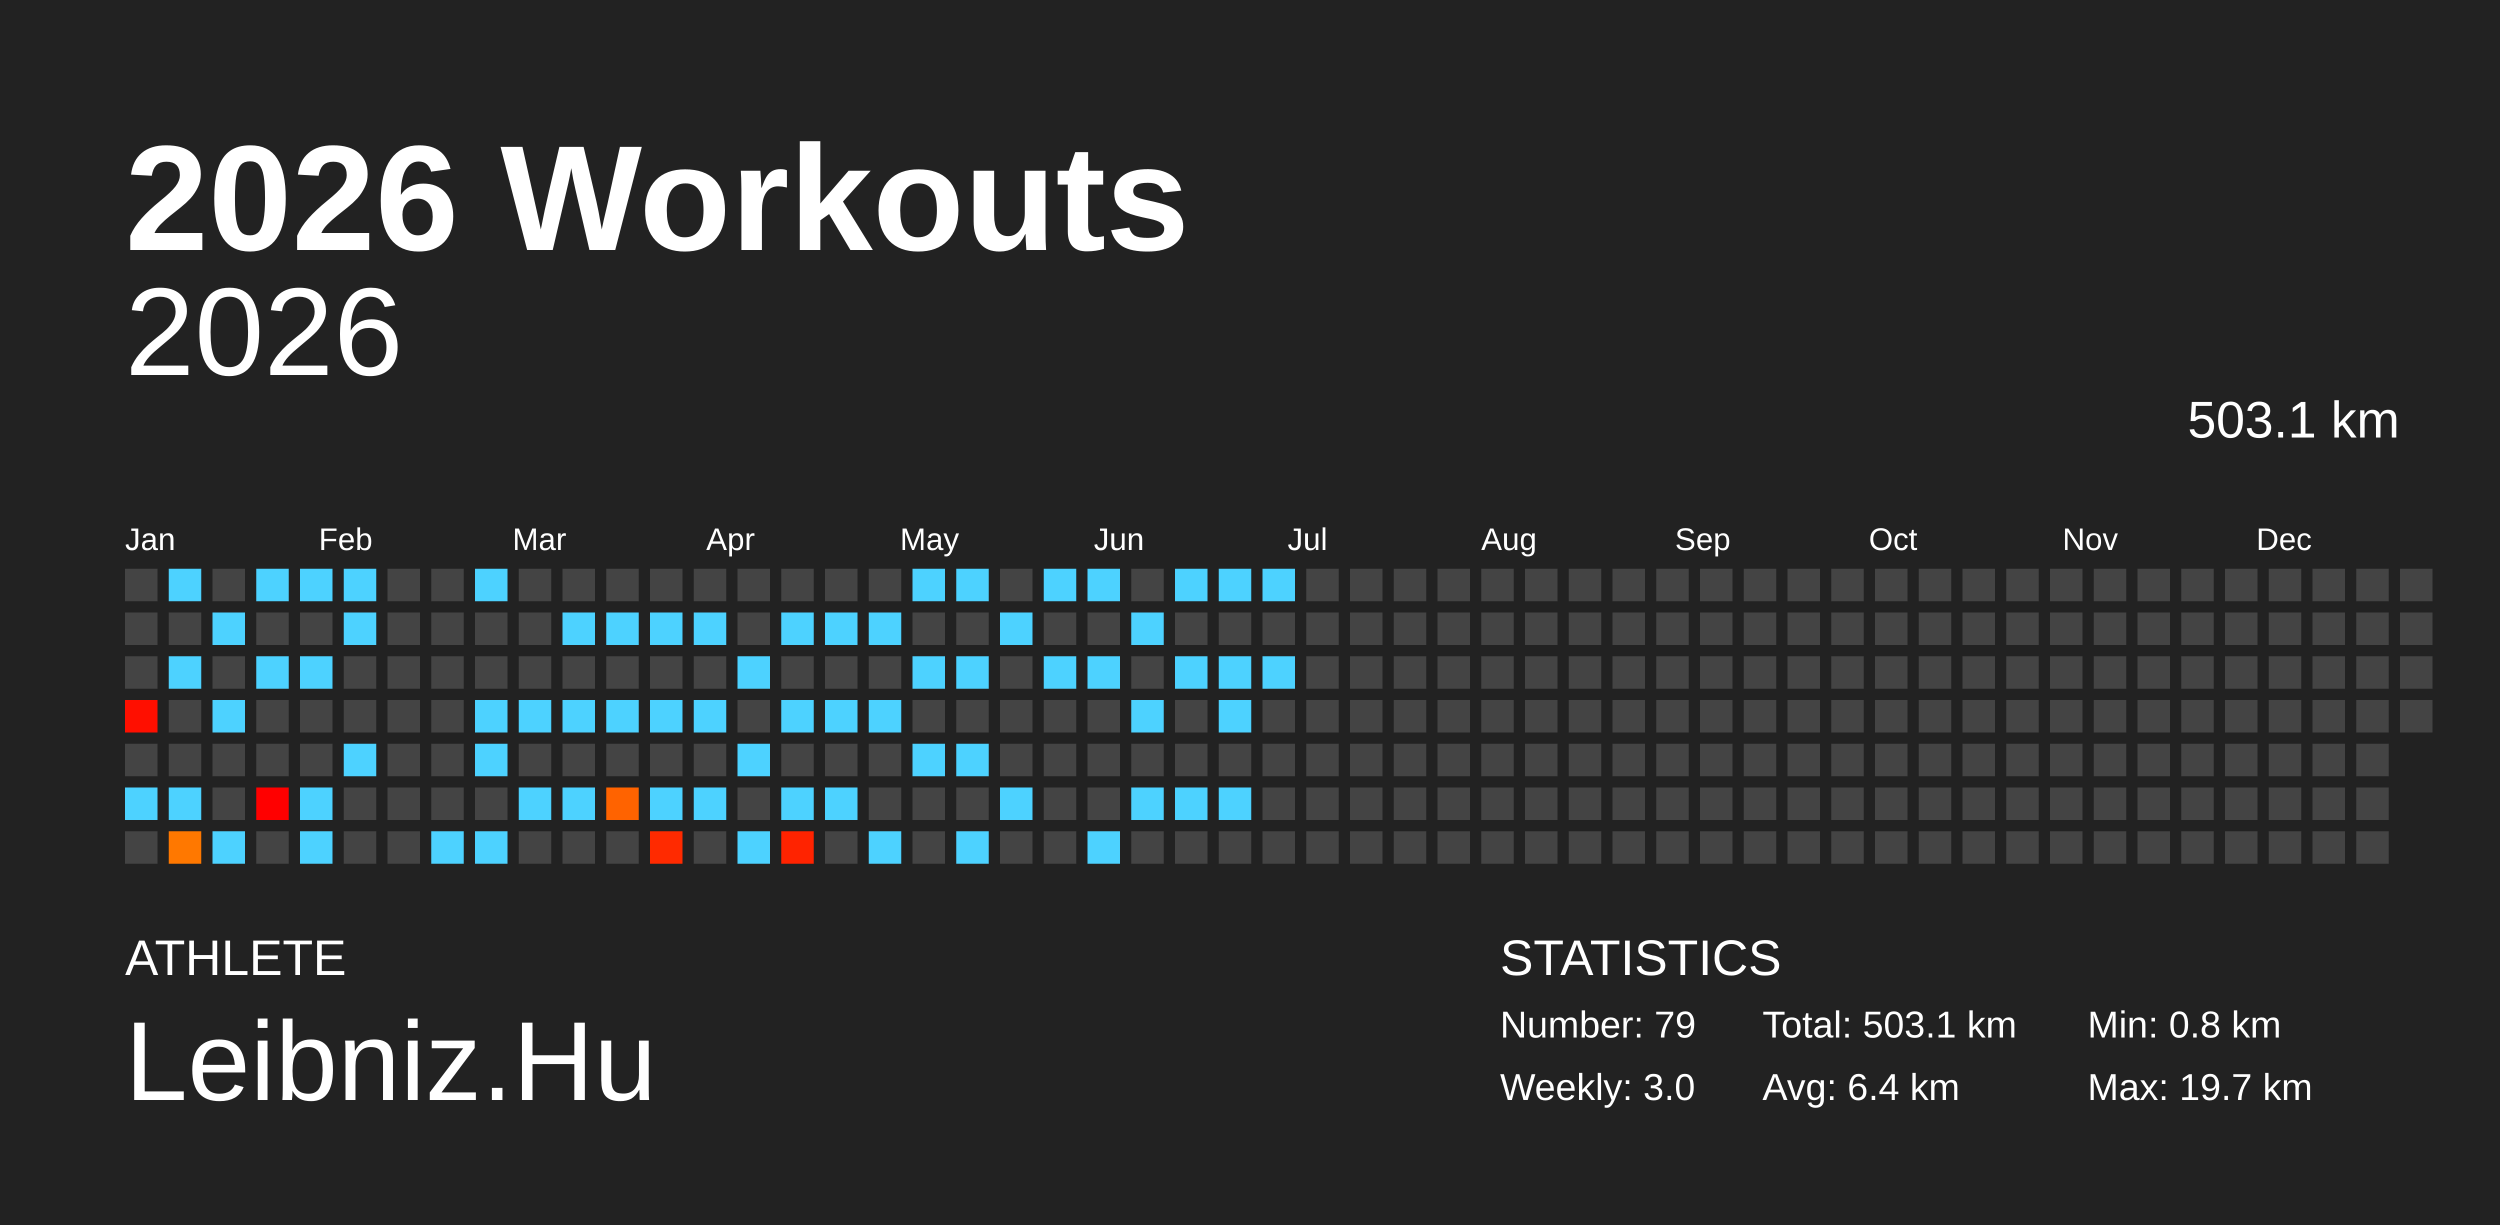
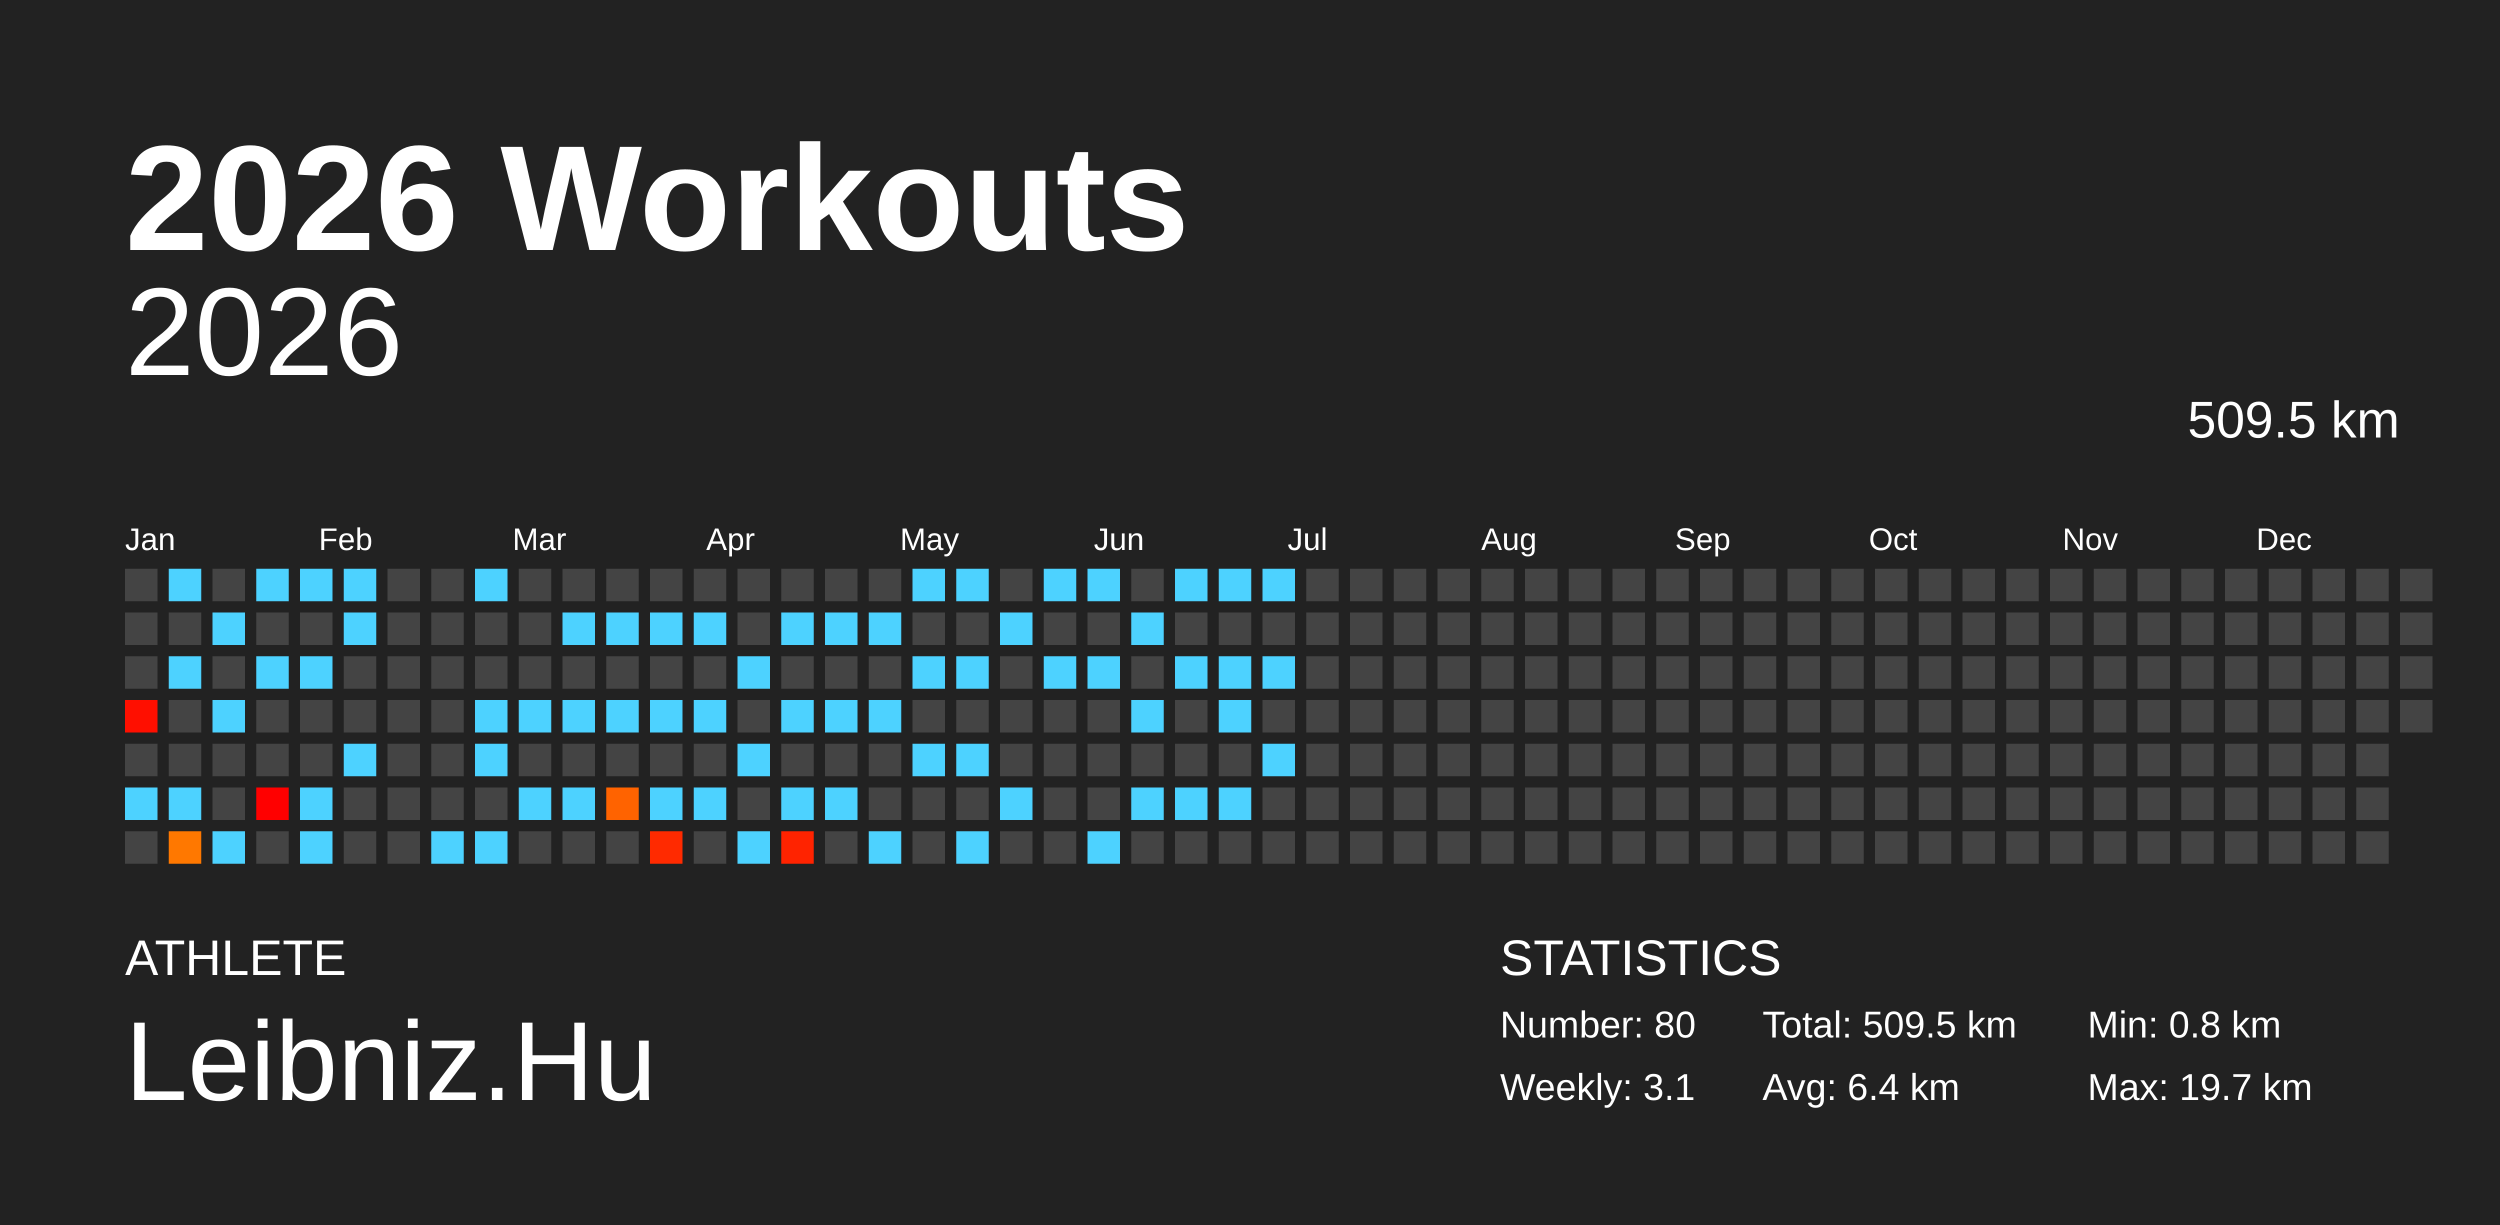
<svg xmlns="http://www.w3.org/2000/svg" baseProfile="full" height="98mm" version="1.1" viewBox="0,0,200,98" width="200mm">
  <defs />
  <rect fill="#222222" height="98" width="200" x="0" y="0" />
  <text fill="#FFFFFF" style="font-size:12px; font-family:Arial; font-weight:bold;" x="10" y="20">2026 Workouts</text>
  <text fill="#FFFFFF" style="font-size:4px; font-family:Arial" x="10" y="78">ATHLETE</text>
  <text fill="#FFFFFF" style="font-size:9px; font-family:Arial" x="10" y="88">Leibniz.Hu</text>
  <text fill="#FFFFFF" style="font-size:4px; font-family:Arial" x="120" y="78">STATISTICS</text>
-   <text fill="#FFFFFF" style="font-size:3px; font-family:Arial" x="120" y="83">Number: 79</text>
-   <text fill="#FFFFFF" style="font-size:3px; font-family:Arial" x="120" y="88">Weekly: 3.0</text>
-   <text fill="#FFFFFF" style="font-size:3px; font-family:Arial" x="141" y="83">Total: 503.1 km</text>
+   <text fill="#FFFFFF" style="font-size:3px; font-family:Arial" x="120" y="83">Number: 80</text>
+   <text fill="#FFFFFF" style="font-size:3px; font-family:Arial" x="120" y="88">Weekly: 3.1</text>
+   <text fill="#FFFFFF" style="font-size:3px; font-family:Arial" x="141" y="83">Total: 509.5 km</text>
  <text fill="#FFFFFF" style="font-size:3px; font-family:Arial" x="141" y="88">Avg: 6.4 km</text>
  <text fill="#FFFFFF" style="font-size:3px; font-family:Arial" x="167" y="83">Min: 0.8 km</text>
  <text fill="#FFFFFF" style="font-size:3px; font-family:Arial" x="167" y="88">Max: 19.7 km</text>
  <text alignment-baseline="hanging" fill="#FFFFFF" style="font-size:10.0px; font-family:Arial;" x="10" y="30">2026</text>
-   <text alignment-baseline="hanging" fill="#FFFFFF" style="font-size:4.125px; font-family:Arial;" x="175" y="35">503.1 km</text>
+   <text alignment-baseline="hanging" fill="#FFFFFF" style="font-size:4.125px; font-family:Arial;" x="175" y="35">509.5 km</text>
  <text fill="#FFFFFF" style="font-size:2.5px; font-family:Arial" x="10.0" y="44">Jan</text>
  <text fill="#FFFFFF" style="font-size:2.5px; font-family:Arial" x="25.5" y="44">Feb</text>
  <text fill="#FFFFFF" style="font-size:2.5px; font-family:Arial" x="41.0" y="44">Mar</text>
  <text fill="#FFFFFF" style="font-size:2.5px; font-family:Arial" x="56.5" y="44">Apr</text>
  <text fill="#FFFFFF" style="font-size:2.5px; font-family:Arial" x="72.0" y="44">May</text>
  <text fill="#FFFFFF" style="font-size:2.5px; font-family:Arial" x="87.5" y="44">Jun</text>
  <text fill="#FFFFFF" style="font-size:2.5px; font-family:Arial" x="103.0" y="44">Jul</text>
  <text fill="#FFFFFF" style="font-size:2.5px; font-family:Arial" x="118.5" y="44">Aug</text>
  <text fill="#FFFFFF" style="font-size:2.5px; font-family:Arial" x="134.0" y="44">Sep</text>
  <text fill="#FFFFFF" style="font-size:2.5px; font-family:Arial" x="149.5" y="44">Oct</text>
  <text fill="#FFFFFF" style="font-size:2.5px; font-family:Arial" x="165.0" y="44">Nov</text>
  <text fill="#FFFFFF" style="font-size:2.5px; font-family:Arial" x="180.5" y="44">Dec</text>
  <rect fill="#444444" height="2.6" width="2.6" x="10.0" y="45.5" />
  <rect fill="#444444" height="2.6" width="2.6" x="10.0" y="49.0" />
  <rect fill="#444444" height="2.6" width="2.6" x="10.0" y="52.5" />
  <rect fill="#ff0f00" height="2.6" width="2.6" x="10.0" y="56.0" />
  <rect fill="#444444" height="2.6" width="2.6" x="10.0" y="59.5" />
  <rect fill="#4dd2ff" height="2.6" width="2.6" x="10.0" y="63.0" />
  <rect fill="#444444" height="2.6" width="2.6" x="10.0" y="66.5" />
  <rect fill="#4dd2ff" height="2.6" width="2.6" x="13.5" y="45.5" />
  <rect fill="#444444" height="2.6" width="2.6" x="13.5" y="49.0" />
  <rect fill="#4dd2ff" height="2.6" width="2.6" x="13.5" y="52.5" />
  <rect fill="#444444" height="2.6" width="2.6" x="13.5" y="56.0" />
  <rect fill="#444444" height="2.6" width="2.6" x="13.5" y="59.5" />
  <rect fill="#4dd2ff" height="2.6" width="2.6" x="13.5" y="63.0" />
  <rect fill="#ff7800" height="2.6" width="2.6" x="13.5" y="66.5" />
  <rect fill="#444444" height="2.6" width="2.6" x="17.0" y="45.5" />
  <rect fill="#4dd2ff" height="2.6" width="2.6" x="17.0" y="49.0" />
  <rect fill="#444444" height="2.6" width="2.6" x="17.0" y="52.5" />
  <rect fill="#4dd2ff" height="2.6" width="2.6" x="17.0" y="56.0" />
  <rect fill="#444444" height="2.6" width="2.6" x="17.0" y="59.5" />
  <rect fill="#444444" height="2.6" width="2.6" x="17.0" y="63.0" />
  <rect fill="#4dd2ff" height="2.6" width="2.6" x="17.0" y="66.5" />
  <rect fill="#4dd2ff" height="2.6" width="2.6" x="20.5" y="45.5" />
  <rect fill="#444444" height="2.6" width="2.6" x="20.5" y="49.0" />
  <rect fill="#4dd2ff" height="2.6" width="2.6" x="20.5" y="52.5" />
  <rect fill="#444444" height="2.6" width="2.6" x="20.5" y="56.0" />
  <rect fill="#444444" height="2.6" width="2.6" x="20.5" y="59.5" />
  <rect fill="#ff0000" height="2.6" width="2.6" x="20.5" y="63.0" />
  <rect fill="#444444" height="2.6" width="2.6" x="20.5" y="66.5" />
  <rect fill="#4dd2ff" height="2.6" width="2.6" x="24.0" y="45.5" />
  <rect fill="#444444" height="2.6" width="2.6" x="24.0" y="49.0" />
  <rect fill="#4dd2ff" height="2.6" width="2.6" x="24.0" y="52.5" />
  <rect fill="#444444" height="2.6" width="2.6" x="24.0" y="56.0" />
  <rect fill="#444444" height="2.6" width="2.6" x="24.0" y="59.5" />
  <rect fill="#4dd2ff" height="2.6" width="2.6" x="24.0" y="63.0" />
  <rect fill="#4dd2ff" height="2.6" width="2.6" x="24.0" y="66.5" />
  <rect fill="#4dd2ff" height="2.6" width="2.6" x="27.5" y="45.5" />
  <rect fill="#4dd2ff" height="2.6" width="2.6" x="27.5" y="49.0" />
  <rect fill="#444444" height="2.6" width="2.6" x="27.5" y="52.5" />
  <rect fill="#444444" height="2.6" width="2.6" x="27.5" y="56.0" />
  <rect fill="#4dd2ff" height="2.6" width="2.6" x="27.5" y="59.5" />
  <rect fill="#444444" height="2.6" width="2.6" x="27.5" y="63.0" />
  <rect fill="#444444" height="2.6" width="2.6" x="27.5" y="66.5" />
  <rect fill="#444444" height="2.6" width="2.6" x="31.0" y="45.5" />
  <rect fill="#444444" height="2.6" width="2.6" x="31.0" y="49.0" />
  <rect fill="#444444" height="2.6" width="2.6" x="31.0" y="52.5" />
  <rect fill="#444444" height="2.6" width="2.6" x="31.0" y="56.0" />
  <rect fill="#444444" height="2.6" width="2.6" x="31.0" y="59.5" />
  <rect fill="#444444" height="2.6" width="2.6" x="31.0" y="63.0" />
  <rect fill="#444444" height="2.6" width="2.6" x="31.0" y="66.5" />
  <rect fill="#444444" height="2.6" width="2.6" x="34.5" y="45.5" />
  <rect fill="#444444" height="2.6" width="2.6" x="34.5" y="49.0" />
  <rect fill="#444444" height="2.6" width="2.6" x="34.5" y="52.5" />
  <rect fill="#444444" height="2.6" width="2.6" x="34.5" y="56.0" />
  <rect fill="#444444" height="2.6" width="2.6" x="34.5" y="59.5" />
  <rect fill="#444444" height="2.6" width="2.6" x="34.5" y="63.0" />
  <rect fill="#4dd2ff" height="2.6" width="2.6" x="34.5" y="66.5" />
  <rect fill="#4dd2ff" height="2.6" width="2.6" x="38.0" y="45.5" />
  <rect fill="#444444" height="2.6" width="2.6" x="38.0" y="49.0" />
  <rect fill="#444444" height="2.6" width="2.6" x="38.0" y="52.5" />
  <rect fill="#4dd2ff" height="2.6" width="2.6" x="38.0" y="56.0" />
  <rect fill="#4dd2ff" height="2.6" width="2.6" x="38.0" y="59.5" />
  <rect fill="#444444" height="2.6" width="2.6" x="38.0" y="63.0" />
  <rect fill="#4dd2ff" height="2.6" width="2.6" x="38.0" y="66.5" />
  <rect fill="#444444" height="2.6" width="2.6" x="41.5" y="45.5" />
  <rect fill="#444444" height="2.6" width="2.6" x="41.5" y="49.0" />
  <rect fill="#444444" height="2.6" width="2.6" x="41.5" y="52.5" />
  <rect fill="#4dd2ff" height="2.6" width="2.6" x="41.5" y="56.0" />
  <rect fill="#444444" height="2.6" width="2.6" x="41.5" y="59.5" />
  <rect fill="#4dd2ff" height="2.6" width="2.6" x="41.5" y="63.0" />
  <rect fill="#444444" height="2.6" width="2.6" x="41.5" y="66.5" />
  <rect fill="#444444" height="2.6" width="2.6" x="45.0" y="45.5" />
  <rect fill="#4dd2ff" height="2.6" width="2.6" x="45.0" y="49.0" />
  <rect fill="#444444" height="2.6" width="2.6" x="45.0" y="52.5" />
  <rect fill="#4dd2ff" height="2.6" width="2.6" x="45.0" y="56.0" />
  <rect fill="#444444" height="2.6" width="2.6" x="45.0" y="59.5" />
  <rect fill="#4dd2ff" height="2.6" width="2.6" x="45.0" y="63.0" />
  <rect fill="#444444" height="2.6" width="2.6" x="45.0" y="66.5" />
  <rect fill="#444444" height="2.6" width="2.6" x="48.5" y="45.5" />
  <rect fill="#4dd2ff" height="2.6" width="2.6" x="48.5" y="49.0" />
  <rect fill="#444444" height="2.6" width="2.6" x="48.5" y="52.5" />
  <rect fill="#4dd2ff" height="2.6" width="2.6" x="48.5" y="56.0" />
  <rect fill="#444444" height="2.6" width="2.6" x="48.5" y="59.5" />
  <rect fill="#ff6300" height="2.6" width="2.6" x="48.5" y="63.0" />
  <rect fill="#444444" height="2.6" width="2.6" x="48.5" y="66.5" />
  <rect fill="#444444" height="2.6" width="2.6" x="52.0" y="45.5" />
  <rect fill="#4dd2ff" height="2.6" width="2.6" x="52.0" y="49.0" />
  <rect fill="#444444" height="2.6" width="2.6" x="52.0" y="52.5" />
  <rect fill="#4dd2ff" height="2.6" width="2.6" x="52.0" y="56.0" />
  <rect fill="#444444" height="2.6" width="2.6" x="52.0" y="59.5" />
  <rect fill="#4dd2ff" height="2.6" width="2.6" x="52.0" y="63.0" />
  <rect fill="#ff2a00" height="2.6" width="2.6" x="52.0" y="66.5" />
  <rect fill="#444444" height="2.6" width="2.6" x="55.5" y="45.5" />
  <rect fill="#4dd2ff" height="2.6" width="2.6" x="55.5" y="49.0" />
  <rect fill="#444444" height="2.6" width="2.6" x="55.5" y="52.5" />
  <rect fill="#4dd2ff" height="2.6" width="2.6" x="55.5" y="56.0" />
  <rect fill="#444444" height="2.6" width="2.6" x="55.5" y="59.5" />
  <rect fill="#4dd2ff" height="2.6" width="2.6" x="55.5" y="63.0" />
  <rect fill="#444444" height="2.6" width="2.6" x="55.5" y="66.5" />
  <rect fill="#444444" height="2.6" width="2.6" x="59.0" y="45.5" />
  <rect fill="#444444" height="2.6" width="2.6" x="59.0" y="49.0" />
  <rect fill="#4dd2ff" height="2.6" width="2.6" x="59.0" y="52.5" />
  <rect fill="#444444" height="2.6" width="2.6" x="59.0" y="56.0" />
  <rect fill="#4dd2ff" height="2.6" width="2.6" x="59.0" y="59.5" />
  <rect fill="#444444" height="2.6" width="2.6" x="59.0" y="63.0" />
  <rect fill="#4dd2ff" height="2.6" width="2.6" x="59.0" y="66.5" />
  <rect fill="#444444" height="2.6" width="2.6" x="62.5" y="45.5" />
  <rect fill="#4dd2ff" height="2.6" width="2.6" x="62.5" y="49.0" />
  <rect fill="#444444" height="2.6" width="2.6" x="62.5" y="52.5" />
  <rect fill="#4dd2ff" height="2.6" width="2.6" x="62.5" y="56.0" />
  <rect fill="#444444" height="2.6" width="2.6" x="62.5" y="59.5" />
  <rect fill="#4dd2ff" height="2.6" width="2.6" x="62.5" y="63.0" />
  <rect fill="#ff2300" height="2.6" width="2.6" x="62.5" y="66.5" />
  <rect fill="#444444" height="2.6" width="2.6" x="66.0" y="45.5" />
  <rect fill="#4dd2ff" height="2.6" width="2.6" x="66.0" y="49.0" />
  <rect fill="#444444" height="2.6" width="2.6" x="66.0" y="52.5" />
  <rect fill="#4dd2ff" height="2.6" width="2.6" x="66.0" y="56.0" />
  <rect fill="#444444" height="2.6" width="2.6" x="66.0" y="59.5" />
  <rect fill="#4dd2ff" height="2.6" width="2.6" x="66.0" y="63.0" />
  <rect fill="#444444" height="2.6" width="2.6" x="66.0" y="66.5" />
  <rect fill="#444444" height="2.6" width="2.6" x="69.5" y="45.5" />
  <rect fill="#4dd2ff" height="2.6" width="2.6" x="69.5" y="49.0" />
  <rect fill="#444444" height="2.6" width="2.6" x="69.5" y="52.5" />
  <rect fill="#4dd2ff" height="2.6" width="2.6" x="69.5" y="56.0" />
  <rect fill="#444444" height="2.6" width="2.6" x="69.5" y="59.5" />
  <rect fill="#444444" height="2.6" width="2.6" x="69.5" y="63.0" />
  <rect fill="#4dd2ff" height="2.6" width="2.6" x="69.5" y="66.5" />
  <rect fill="#4dd2ff" height="2.6" width="2.6" x="73.0" y="45.5" />
  <rect fill="#444444" height="2.6" width="2.6" x="73.0" y="49.0" />
  <rect fill="#4dd2ff" height="2.6" width="2.6" x="73.0" y="52.5" />
  <rect fill="#444444" height="2.6" width="2.6" x="73.0" y="56.0" />
  <rect fill="#4dd2ff" height="2.6" width="2.6" x="73.0" y="59.5" />
  <rect fill="#444444" height="2.6" width="2.6" x="73.0" y="63.0" />
  <rect fill="#444444" height="2.6" width="2.6" x="73.0" y="66.5" />
  <rect fill="#4dd2ff" height="2.6" width="2.6" x="76.5" y="45.5" />
  <rect fill="#444444" height="2.6" width="2.6" x="76.5" y="49.0" />
  <rect fill="#4dd2ff" height="2.6" width="2.6" x="76.5" y="52.5" />
  <rect fill="#444444" height="2.6" width="2.6" x="76.5" y="56.0" />
  <rect fill="#4dd2ff" height="2.6" width="2.6" x="76.5" y="59.5" />
  <rect fill="#444444" height="2.6" width="2.6" x="76.5" y="63.0" />
  <rect fill="#4dd2ff" height="2.6" width="2.6" x="76.5" y="66.5" />
  <rect fill="#444444" height="2.6" width="2.6" x="80.0" y="45.5" />
  <rect fill="#4dd2ff" height="2.6" width="2.6" x="80.0" y="49.0" />
  <rect fill="#444444" height="2.6" width="2.6" x="80.0" y="52.5" />
  <rect fill="#444444" height="2.6" width="2.6" x="80.0" y="56.0" />
  <rect fill="#444444" height="2.6" width="2.6" x="80.0" y="59.5" />
  <rect fill="#4dd2ff" height="2.6" width="2.6" x="80.0" y="63.0" />
  <rect fill="#444444" height="2.6" width="2.6" x="80.0" y="66.5" />
  <rect fill="#4dd2ff" height="2.6" width="2.6" x="83.5" y="45.5" />
  <rect fill="#444444" height="2.6" width="2.6" x="83.5" y="49.0" />
  <rect fill="#4dd2ff" height="2.6" width="2.6" x="83.5" y="52.5" />
  <rect fill="#444444" height="2.6" width="2.6" x="83.5" y="56.0" />
  <rect fill="#444444" height="2.6" width="2.6" x="83.5" y="59.5" />
  <rect fill="#444444" height="2.6" width="2.6" x="83.5" y="63.0" />
  <rect fill="#444444" height="2.6" width="2.6" x="83.5" y="66.5" />
  <rect fill="#4dd2ff" height="2.6" width="2.6" x="87.0" y="45.5" />
  <rect fill="#444444" height="2.6" width="2.6" x="87.0" y="49.0" />
  <rect fill="#4dd2ff" height="2.6" width="2.6" x="87.0" y="52.5" />
  <rect fill="#444444" height="2.6" width="2.6" x="87.0" y="56.0" />
  <rect fill="#444444" height="2.6" width="2.6" x="87.0" y="59.5" />
  <rect fill="#444444" height="2.6" width="2.6" x="87.0" y="63.0" />
  <rect fill="#4dd2ff" height="2.6" width="2.6" x="87.0" y="66.5" />
  <rect fill="#444444" height="2.6" width="2.6" x="90.5" y="45.5" />
  <rect fill="#4dd2ff" height="2.6" width="2.6" x="90.5" y="49.0" />
  <rect fill="#444444" height="2.6" width="2.6" x="90.5" y="52.5" />
  <rect fill="#4dd2ff" height="2.6" width="2.6" x="90.5" y="56.0" />
  <rect fill="#444444" height="2.6" width="2.6" x="90.5" y="59.5" />
  <rect fill="#4dd2ff" height="2.6" width="2.6" x="90.5" y="63.0" />
  <rect fill="#444444" height="2.6" width="2.6" x="90.5" y="66.5" />
  <rect fill="#4dd2ff" height="2.6" width="2.6" x="94.0" y="45.5" />
  <rect fill="#444444" height="2.6" width="2.6" x="94.0" y="49.0" />
  <rect fill="#4dd2ff" height="2.6" width="2.6" x="94.0" y="52.5" />
  <rect fill="#444444" height="2.6" width="2.6" x="94.0" y="56.0" />
  <rect fill="#444444" height="2.6" width="2.6" x="94.0" y="59.5" />
  <rect fill="#4dd2ff" height="2.6" width="2.6" x="94.0" y="63.0" />
  <rect fill="#444444" height="2.6" width="2.6" x="94.0" y="66.5" />
  <rect fill="#4dd2ff" height="2.6" width="2.6" x="97.5" y="45.5" />
  <rect fill="#444444" height="2.6" width="2.6" x="97.5" y="49.0" />
  <rect fill="#4dd2ff" height="2.6" width="2.6" x="97.5" y="52.5" />
  <rect fill="#4dd2ff" height="2.6" width="2.6" x="97.5" y="56.0" />
  <rect fill="#444444" height="2.6" width="2.6" x="97.5" y="59.5" />
  <rect fill="#4dd2ff" height="2.6" width="2.6" x="97.5" y="63.0" />
  <rect fill="#444444" height="2.6" width="2.6" x="97.5" y="66.5" />
  <rect fill="#4dd2ff" height="2.6" width="2.6" x="101.0" y="45.5" />
  <rect fill="#444444" height="2.6" width="2.6" x="101.0" y="49.0" />
  <rect fill="#4dd2ff" height="2.6" width="2.6" x="101.0" y="52.5" />
  <rect fill="#444444" height="2.6" width="2.6" x="101.0" y="56.0" />
-   <rect fill="#444444" height="2.6" width="2.6" x="101.0" y="59.5" />
+   <rect fill="#4dd2ff" height="2.6" width="2.6" x="101.0" y="59.5" />
  <rect fill="#444444" height="2.6" width="2.6" x="101.0" y="63.0" />
  <rect fill="#444444" height="2.6" width="2.6" x="101.0" y="66.5" />
  <rect fill="#444444" height="2.6" width="2.6" x="104.5" y="45.5" />
  <rect fill="#444444" height="2.6" width="2.6" x="104.5" y="49.0" />
  <rect fill="#444444" height="2.6" width="2.6" x="104.5" y="52.5" />
  <rect fill="#444444" height="2.6" width="2.6" x="104.5" y="56.0" />
  <rect fill="#444444" height="2.6" width="2.6" x="104.5" y="59.5" />
  <rect fill="#444444" height="2.6" width="2.6" x="104.5" y="63.0" />
  <rect fill="#444444" height="2.6" width="2.6" x="104.5" y="66.5" />
  <rect fill="#444444" height="2.6" width="2.6" x="108.0" y="45.5" />
  <rect fill="#444444" height="2.6" width="2.6" x="108.0" y="49.0" />
  <rect fill="#444444" height="2.6" width="2.6" x="108.0" y="52.5" />
  <rect fill="#444444" height="2.6" width="2.6" x="108.0" y="56.0" />
  <rect fill="#444444" height="2.6" width="2.6" x="108.0" y="59.5" />
  <rect fill="#444444" height="2.6" width="2.6" x="108.0" y="63.0" />
  <rect fill="#444444" height="2.6" width="2.6" x="108.0" y="66.5" />
  <rect fill="#444444" height="2.6" width="2.6" x="111.5" y="45.5" />
  <rect fill="#444444" height="2.6" width="2.6" x="111.5" y="49.0" />
  <rect fill="#444444" height="2.6" width="2.6" x="111.5" y="52.5" />
  <rect fill="#444444" height="2.6" width="2.6" x="111.5" y="56.0" />
  <rect fill="#444444" height="2.6" width="2.6" x="111.5" y="59.5" />
  <rect fill="#444444" height="2.6" width="2.6" x="111.5" y="63.0" />
  <rect fill="#444444" height="2.6" width="2.6" x="111.5" y="66.5" />
  <rect fill="#444444" height="2.6" width="2.6" x="115.0" y="45.5" />
  <rect fill="#444444" height="2.6" width="2.6" x="115.0" y="49.0" />
  <rect fill="#444444" height="2.6" width="2.6" x="115.0" y="52.5" />
  <rect fill="#444444" height="2.6" width="2.6" x="115.0" y="56.0" />
  <rect fill="#444444" height="2.6" width="2.6" x="115.0" y="59.5" />
  <rect fill="#444444" height="2.6" width="2.6" x="115.0" y="63.0" />
  <rect fill="#444444" height="2.6" width="2.6" x="115.0" y="66.5" />
  <rect fill="#444444" height="2.6" width="2.6" x="118.5" y="45.5" />
  <rect fill="#444444" height="2.6" width="2.6" x="118.5" y="49.0" />
  <rect fill="#444444" height="2.6" width="2.6" x="118.5" y="52.5" />
  <rect fill="#444444" height="2.6" width="2.6" x="118.5" y="56.0" />
  <rect fill="#444444" height="2.6" width="2.6" x="118.5" y="59.5" />
  <rect fill="#444444" height="2.6" width="2.6" x="118.5" y="63.0" />
  <rect fill="#444444" height="2.6" width="2.6" x="118.5" y="66.5" />
  <rect fill="#444444" height="2.6" width="2.6" x="122.0" y="45.5" />
  <rect fill="#444444" height="2.6" width="2.6" x="122.0" y="49.0" />
  <rect fill="#444444" height="2.6" width="2.6" x="122.0" y="52.5" />
  <rect fill="#444444" height="2.6" width="2.6" x="122.0" y="56.0" />
  <rect fill="#444444" height="2.6" width="2.6" x="122.0" y="59.5" />
  <rect fill="#444444" height="2.6" width="2.6" x="122.0" y="63.0" />
  <rect fill="#444444" height="2.6" width="2.6" x="122.0" y="66.5" />
  <rect fill="#444444" height="2.6" width="2.6" x="125.5" y="45.5" />
  <rect fill="#444444" height="2.6" width="2.6" x="125.5" y="49.0" />
  <rect fill="#444444" height="2.6" width="2.6" x="125.5" y="52.5" />
  <rect fill="#444444" height="2.6" width="2.6" x="125.5" y="56.0" />
  <rect fill="#444444" height="2.6" width="2.6" x="125.5" y="59.5" />
  <rect fill="#444444" height="2.6" width="2.6" x="125.5" y="63.0" />
  <rect fill="#444444" height="2.6" width="2.6" x="125.5" y="66.5" />
  <rect fill="#444444" height="2.6" width="2.6" x="129.0" y="45.5" />
  <rect fill="#444444" height="2.6" width="2.6" x="129.0" y="49.0" />
  <rect fill="#444444" height="2.6" width="2.6" x="129.0" y="52.5" />
  <rect fill="#444444" height="2.6" width="2.6" x="129.0" y="56.0" />
  <rect fill="#444444" height="2.6" width="2.6" x="129.0" y="59.5" />
  <rect fill="#444444" height="2.6" width="2.6" x="129.0" y="63.0" />
  <rect fill="#444444" height="2.6" width="2.6" x="129.0" y="66.5" />
  <rect fill="#444444" height="2.6" width="2.6" x="132.5" y="45.5" />
  <rect fill="#444444" height="2.6" width="2.6" x="132.5" y="49.0" />
  <rect fill="#444444" height="2.6" width="2.6" x="132.5" y="52.5" />
  <rect fill="#444444" height="2.6" width="2.6" x="132.5" y="56.0" />
  <rect fill="#444444" height="2.6" width="2.6" x="132.5" y="59.5" />
  <rect fill="#444444" height="2.6" width="2.6" x="132.5" y="63.0" />
  <rect fill="#444444" height="2.6" width="2.6" x="132.5" y="66.5" />
  <rect fill="#444444" height="2.6" width="2.6" x="136.0" y="45.5" />
  <rect fill="#444444" height="2.6" width="2.6" x="136.0" y="49.0" />
  <rect fill="#444444" height="2.6" width="2.6" x="136.0" y="52.5" />
  <rect fill="#444444" height="2.6" width="2.6" x="136.0" y="56.0" />
  <rect fill="#444444" height="2.6" width="2.6" x="136.0" y="59.5" />
  <rect fill="#444444" height="2.6" width="2.6" x="136.0" y="63.0" />
  <rect fill="#444444" height="2.6" width="2.6" x="136.0" y="66.5" />
  <rect fill="#444444" height="2.6" width="2.6" x="139.5" y="45.5" />
  <rect fill="#444444" height="2.6" width="2.6" x="139.5" y="49.0" />
  <rect fill="#444444" height="2.6" width="2.6" x="139.5" y="52.5" />
  <rect fill="#444444" height="2.6" width="2.6" x="139.5" y="56.0" />
  <rect fill="#444444" height="2.6" width="2.6" x="139.5" y="59.5" />
  <rect fill="#444444" height="2.6" width="2.6" x="139.5" y="63.0" />
  <rect fill="#444444" height="2.6" width="2.6" x="139.5" y="66.5" />
  <rect fill="#444444" height="2.6" width="2.6" x="143.0" y="45.5" />
  <rect fill="#444444" height="2.6" width="2.6" x="143.0" y="49.0" />
  <rect fill="#444444" height="2.6" width="2.6" x="143.0" y="52.5" />
  <rect fill="#444444" height="2.6" width="2.6" x="143.0" y="56.0" />
  <rect fill="#444444" height="2.6" width="2.6" x="143.0" y="59.5" />
  <rect fill="#444444" height="2.6" width="2.6" x="143.0" y="63.0" />
  <rect fill="#444444" height="2.6" width="2.6" x="143.0" y="66.5" />
  <rect fill="#444444" height="2.6" width="2.6" x="146.5" y="45.5" />
  <rect fill="#444444" height="2.6" width="2.6" x="146.5" y="49.0" />
  <rect fill="#444444" height="2.6" width="2.6" x="146.5" y="52.5" />
  <rect fill="#444444" height="2.6" width="2.6" x="146.5" y="56.0" />
  <rect fill="#444444" height="2.6" width="2.6" x="146.5" y="59.5" />
  <rect fill="#444444" height="2.6" width="2.6" x="146.5" y="63.0" />
  <rect fill="#444444" height="2.6" width="2.6" x="146.5" y="66.5" />
  <rect fill="#444444" height="2.6" width="2.6" x="150.0" y="45.5" />
  <rect fill="#444444" height="2.6" width="2.6" x="150.0" y="49.0" />
  <rect fill="#444444" height="2.6" width="2.6" x="150.0" y="52.5" />
  <rect fill="#444444" height="2.6" width="2.6" x="150.0" y="56.0" />
  <rect fill="#444444" height="2.6" width="2.6" x="150.0" y="59.5" />
  <rect fill="#444444" height="2.6" width="2.6" x="150.0" y="63.0" />
  <rect fill="#444444" height="2.6" width="2.6" x="150.0" y="66.5" />
  <rect fill="#444444" height="2.6" width="2.6" x="153.5" y="45.5" />
  <rect fill="#444444" height="2.6" width="2.6" x="153.5" y="49.0" />
  <rect fill="#444444" height="2.6" width="2.6" x="153.5" y="52.5" />
  <rect fill="#444444" height="2.6" width="2.6" x="153.5" y="56.0" />
  <rect fill="#444444" height="2.6" width="2.6" x="153.5" y="59.5" />
  <rect fill="#444444" height="2.6" width="2.6" x="153.5" y="63.0" />
  <rect fill="#444444" height="2.6" width="2.6" x="153.5" y="66.5" />
  <rect fill="#444444" height="2.6" width="2.6" x="157.0" y="45.5" />
  <rect fill="#444444" height="2.6" width="2.6" x="157.0" y="49.0" />
  <rect fill="#444444" height="2.6" width="2.6" x="157.0" y="52.5" />
  <rect fill="#444444" height="2.6" width="2.6" x="157.0" y="56.0" />
  <rect fill="#444444" height="2.6" width="2.6" x="157.0" y="59.5" />
  <rect fill="#444444" height="2.6" width="2.6" x="157.0" y="63.0" />
  <rect fill="#444444" height="2.6" width="2.6" x="157.0" y="66.5" />
  <rect fill="#444444" height="2.6" width="2.6" x="160.5" y="45.5" />
  <rect fill="#444444" height="2.6" width="2.6" x="160.5" y="49.0" />
  <rect fill="#444444" height="2.6" width="2.6" x="160.5" y="52.5" />
  <rect fill="#444444" height="2.6" width="2.6" x="160.5" y="56.0" />
  <rect fill="#444444" height="2.6" width="2.6" x="160.5" y="59.5" />
  <rect fill="#444444" height="2.6" width="2.6" x="160.5" y="63.0" />
  <rect fill="#444444" height="2.6" width="2.6" x="160.5" y="66.5" />
  <rect fill="#444444" height="2.6" width="2.6" x="164.0" y="45.5" />
  <rect fill="#444444" height="2.6" width="2.6" x="164.0" y="49.0" />
  <rect fill="#444444" height="2.6" width="2.6" x="164.0" y="52.5" />
  <rect fill="#444444" height="2.6" width="2.6" x="164.0" y="56.0" />
  <rect fill="#444444" height="2.6" width="2.6" x="164.0" y="59.5" />
  <rect fill="#444444" height="2.6" width="2.6" x="164.0" y="63.0" />
  <rect fill="#444444" height="2.6" width="2.6" x="164.0" y="66.5" />
  <rect fill="#444444" height="2.6" width="2.6" x="167.5" y="45.5" />
  <rect fill="#444444" height="2.6" width="2.6" x="167.5" y="49.0" />
  <rect fill="#444444" height="2.6" width="2.6" x="167.5" y="52.5" />
  <rect fill="#444444" height="2.6" width="2.6" x="167.5" y="56.0" />
  <rect fill="#444444" height="2.6" width="2.6" x="167.5" y="59.5" />
  <rect fill="#444444" height="2.6" width="2.6" x="167.5" y="63.0" />
  <rect fill="#444444" height="2.6" width="2.6" x="167.5" y="66.5" />
  <rect fill="#444444" height="2.6" width="2.6" x="171.0" y="45.5" />
  <rect fill="#444444" height="2.6" width="2.6" x="171.0" y="49.0" />
  <rect fill="#444444" height="2.6" width="2.6" x="171.0" y="52.5" />
  <rect fill="#444444" height="2.6" width="2.6" x="171.0" y="56.0" />
  <rect fill="#444444" height="2.6" width="2.6" x="171.0" y="59.5" />
  <rect fill="#444444" height="2.6" width="2.6" x="171.0" y="63.0" />
  <rect fill="#444444" height="2.6" width="2.6" x="171.0" y="66.5" />
  <rect fill="#444444" height="2.6" width="2.6" x="174.5" y="45.5" />
  <rect fill="#444444" height="2.6" width="2.6" x="174.5" y="49.0" />
  <rect fill="#444444" height="2.6" width="2.6" x="174.5" y="52.5" />
  <rect fill="#444444" height="2.6" width="2.6" x="174.5" y="56.0" />
  <rect fill="#444444" height="2.6" width="2.6" x="174.5" y="59.5" />
  <rect fill="#444444" height="2.6" width="2.6" x="174.5" y="63.0" />
  <rect fill="#444444" height="2.6" width="2.6" x="174.5" y="66.5" />
  <rect fill="#444444" height="2.6" width="2.6" x="178.0" y="45.5" />
  <rect fill="#444444" height="2.6" width="2.6" x="178.0" y="49.0" />
  <rect fill="#444444" height="2.6" width="2.6" x="178.0" y="52.5" />
  <rect fill="#444444" height="2.6" width="2.6" x="178.0" y="56.0" />
  <rect fill="#444444" height="2.6" width="2.6" x="178.0" y="59.5" />
  <rect fill="#444444" height="2.6" width="2.6" x="178.0" y="63.0" />
  <rect fill="#444444" height="2.6" width="2.6" x="178.0" y="66.5" />
  <rect fill="#444444" height="2.6" width="2.6" x="181.5" y="45.5" />
  <rect fill="#444444" height="2.6" width="2.6" x="181.5" y="49.0" />
  <rect fill="#444444" height="2.6" width="2.6" x="181.5" y="52.5" />
  <rect fill="#444444" height="2.6" width="2.6" x="181.5" y="56.0" />
  <rect fill="#444444" height="2.6" width="2.6" x="181.5" y="59.5" />
  <rect fill="#444444" height="2.6" width="2.6" x="181.5" y="63.0" />
  <rect fill="#444444" height="2.6" width="2.6" x="181.5" y="66.5" />
  <rect fill="#444444" height="2.6" width="2.6" x="185.0" y="45.5" />
  <rect fill="#444444" height="2.6" width="2.6" x="185.0" y="49.0" />
  <rect fill="#444444" height="2.6" width="2.6" x="185.0" y="52.5" />
  <rect fill="#444444" height="2.6" width="2.6" x="185.0" y="56.0" />
  <rect fill="#444444" height="2.6" width="2.6" x="185.0" y="59.5" />
  <rect fill="#444444" height="2.6" width="2.6" x="185.0" y="63.0" />
  <rect fill="#444444" height="2.6" width="2.6" x="185.0" y="66.5" />
  <rect fill="#444444" height="2.6" width="2.6" x="188.5" y="45.5" />
  <rect fill="#444444" height="2.6" width="2.6" x="188.5" y="49.0" />
  <rect fill="#444444" height="2.6" width="2.6" x="188.5" y="52.5" />
  <rect fill="#444444" height="2.6" width="2.6" x="188.5" y="56.0" />
  <rect fill="#444444" height="2.6" width="2.6" x="188.5" y="59.5" />
  <rect fill="#444444" height="2.6" width="2.6" x="188.5" y="63.0" />
  <rect fill="#444444" height="2.6" width="2.6" x="188.5" y="66.5" />
  <rect fill="#444444" height="2.6" width="2.6" x="192.0" y="45.5" />
  <rect fill="#444444" height="2.6" width="2.6" x="192.0" y="49.0" />
  <rect fill="#444444" height="2.6" width="2.6" x="192.0" y="52.5" />
  <rect fill="#444444" height="2.6" width="2.6" x="192.0" y="56.0" />
</svg>
